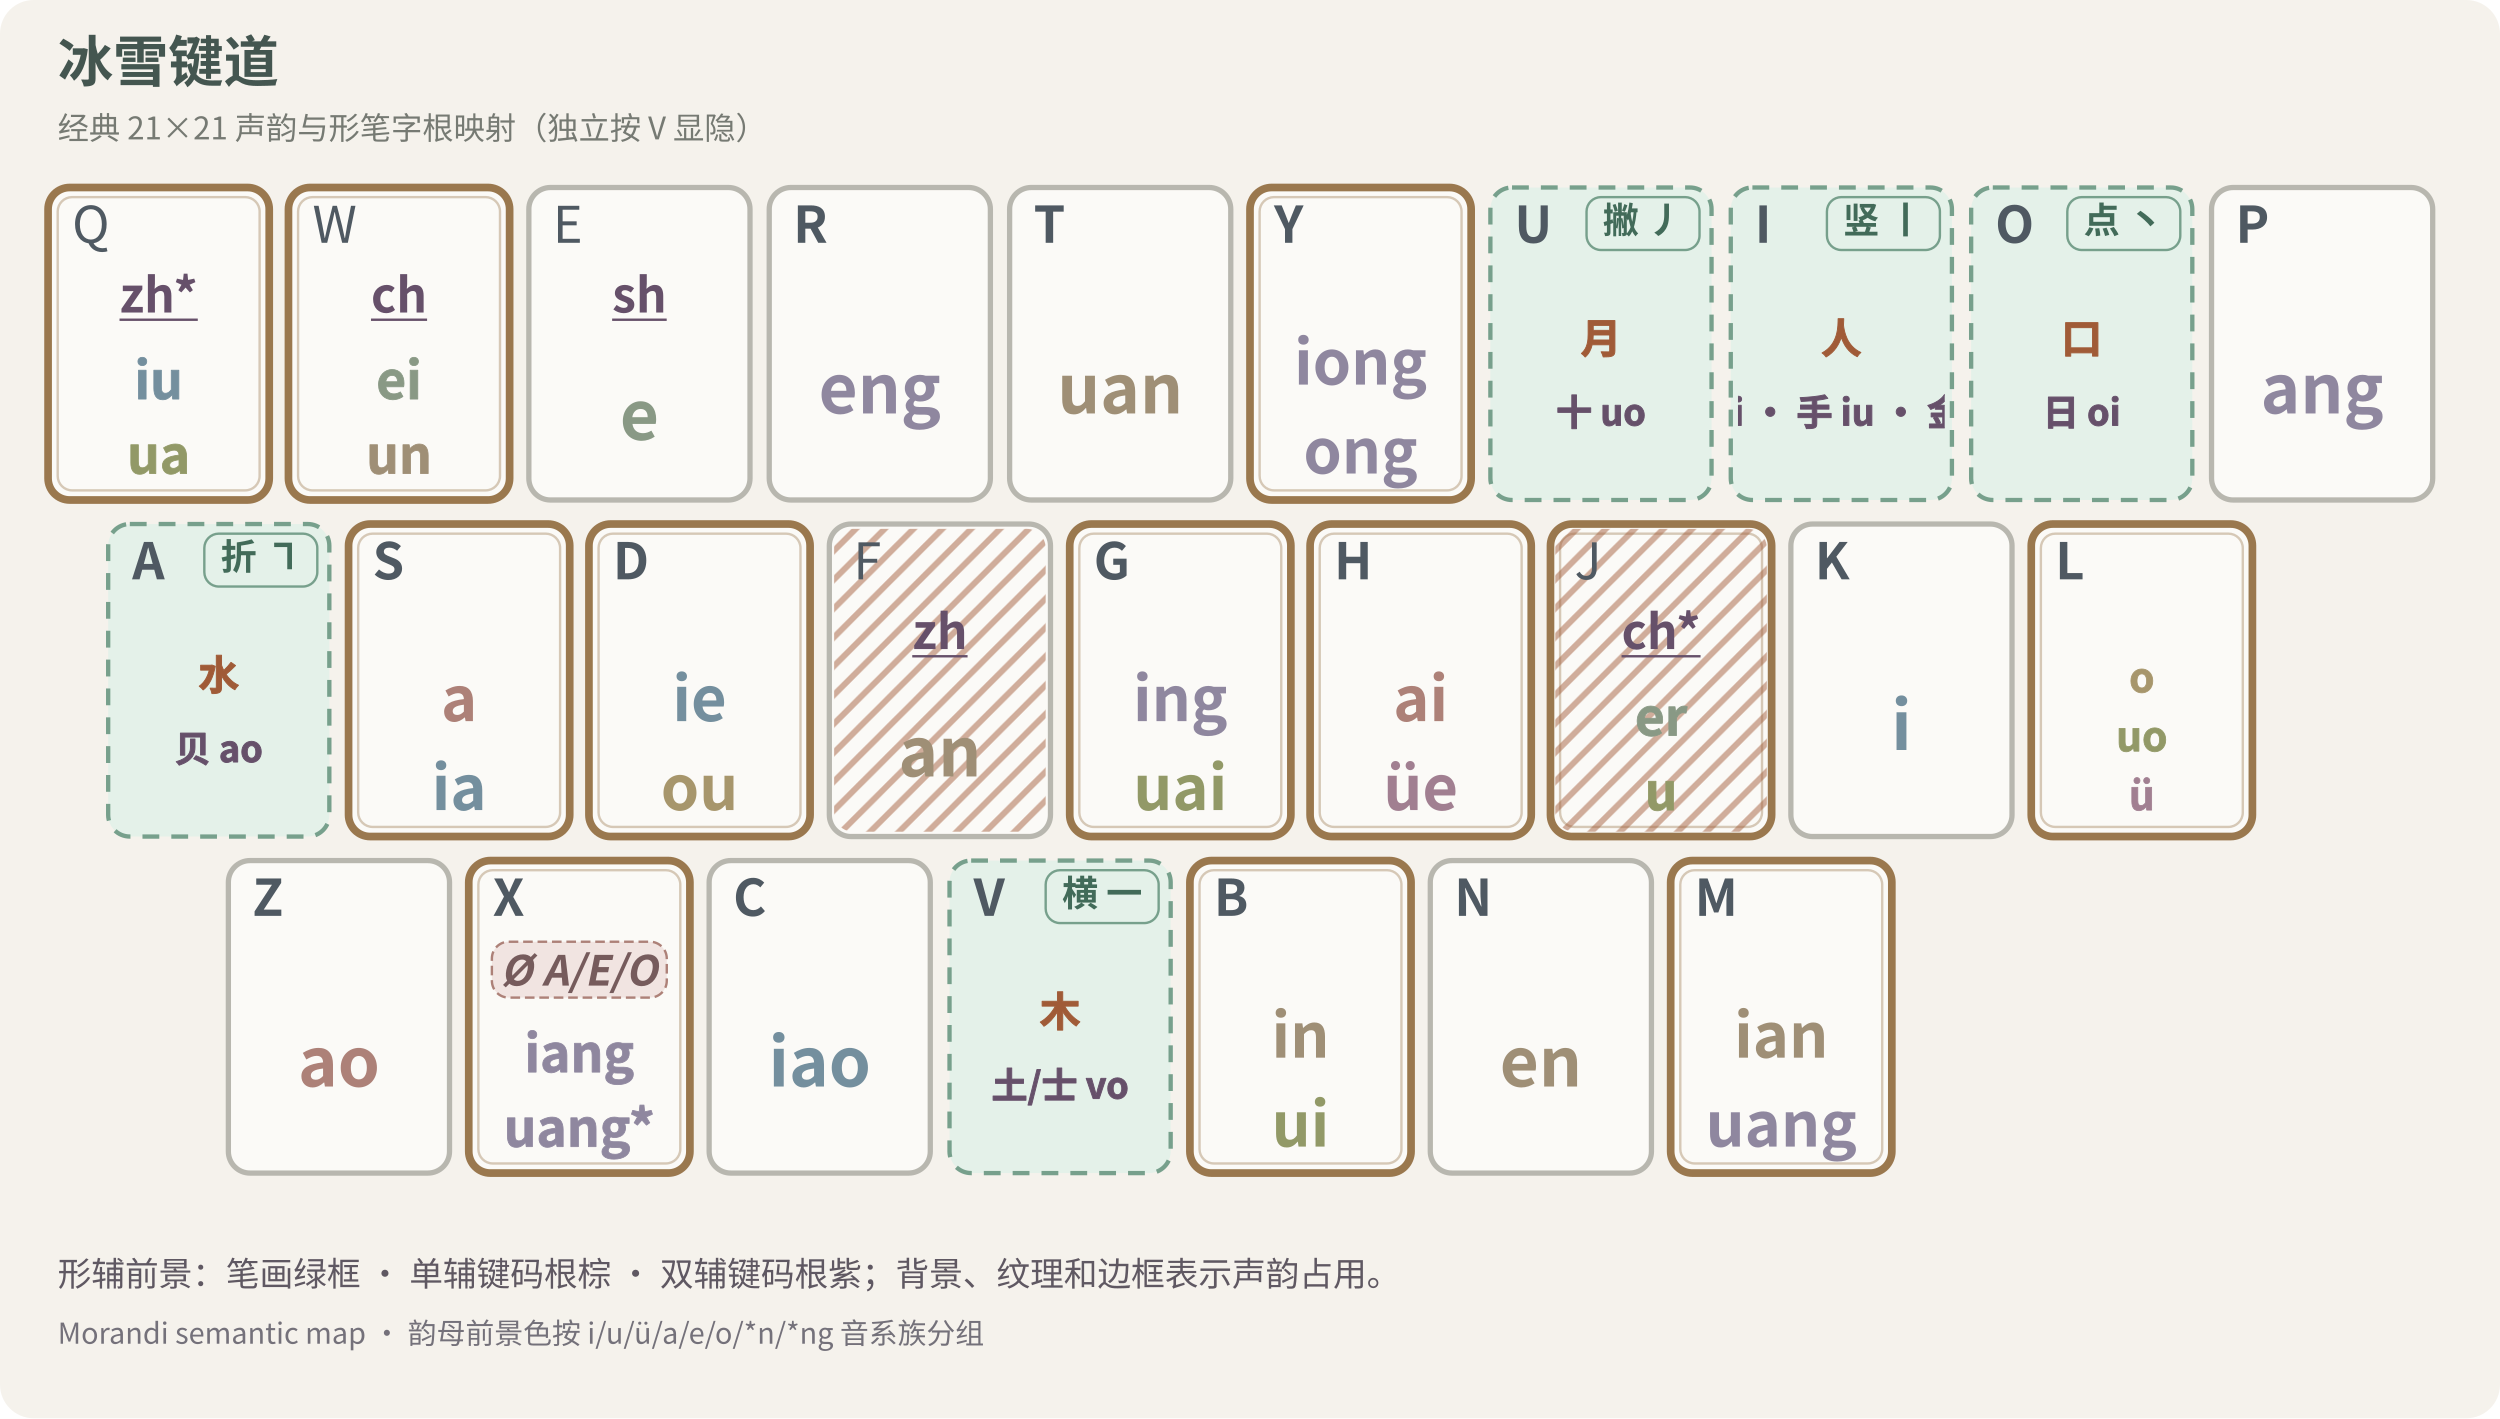
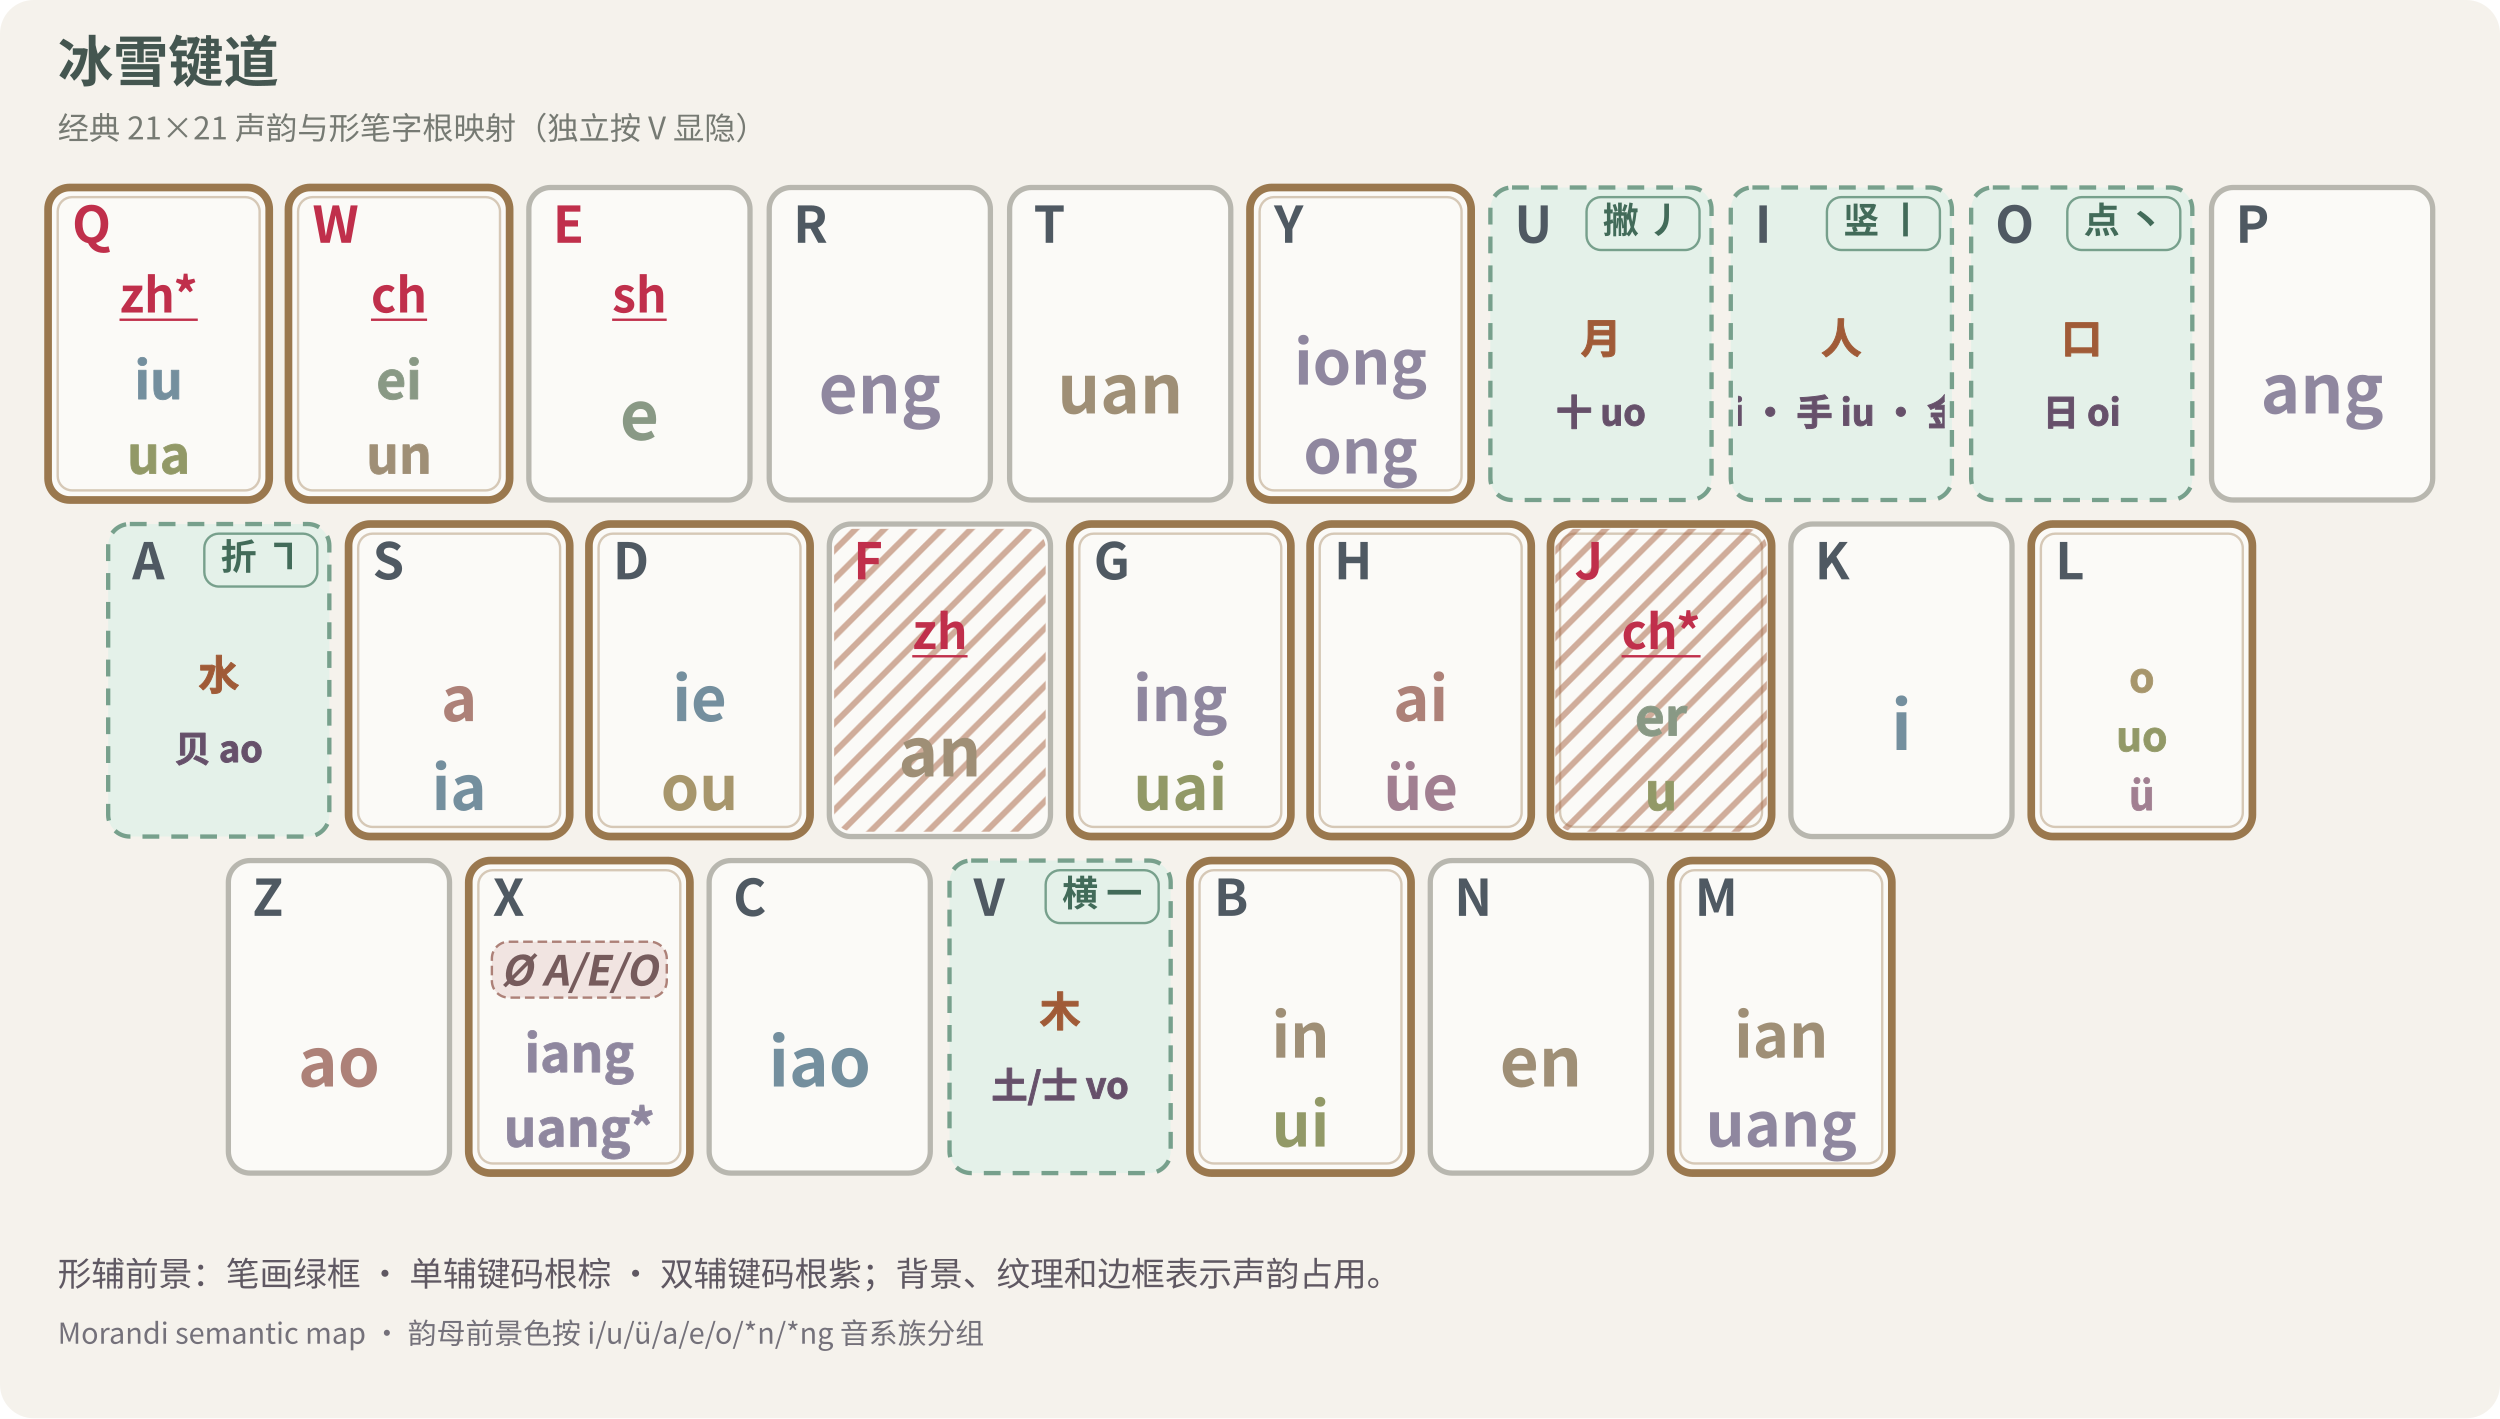
<svg xmlns="http://www.w3.org/2000/svg" class="keysvg nf4-keysvg" viewBox="0 0 1040 590" role="img" aria-labelledby="title desc">
  <defs>
    <pattern id="nf4-both" width="12" height="12" patternUnits="userSpaceOnUse">
      <rect width="12" height="12" fill="#fbfaf7" />
    </pattern>
    <pattern id="nf4-ionly" width="9" height="9" patternUnits="userSpaceOnUse">
      <rect width="9" height="9" fill="#e3eef4" />
      <path d="M2 0V9M7 0V9" stroke="#7399ad" stroke-opacity=".18" />
    </pattern>
    <pattern id="nf4-ronly" width="10" height="10" patternUnits="userSpaceOnUse">
      <rect width="10" height="10" fill="#f6ebd6" />
      <circle cx="3" cy="3" r="1.15" fill="#b39253" fill-opacity=".3" />
    </pattern>
    <pattern id="nf4-none" width="10" height="10" patternUnits="userSpaceOnUse">
      <rect width="10" height="10" fill="#eeece8" />
      <path d="M0 10L10 0" stroke="#aaa6a4" stroke-opacity=".14" />
    </pattern>
    <pattern id="nf4-multi" width="9" height="9" patternUnits="userSpaceOnUse">
      <rect width="9" height="9" fill="#f8efe2" />
      <path d="M-2 2L2-2M0 9L9 0M7 11L11 7" stroke="#9a784e" stroke-width="1.6" stroke-opacity=".27" />
    </pattern>
    <pattern id="nf4-anchor" width="12" height="12" patternUnits="userSpaceOnUse">
      <path d="M-3 3L3-3M0 12L12 0M9 15L15 9" stroke="#a05b37" stroke-width="2.5" stroke-opacity=".48" />
    </pattern>
  </defs>
  <rect width="1040" height="590" rx="14" fill="#f5f2ec" />
  <text x="24" y="34" font-family="Microsoft YaHei UI, Noto Sans CJK SC, sans-serif" font-size="23" fill="#445650" text-anchor="start" font-weight="760">冰雪键道</text>
  <text x="24" y="58" font-family="Microsoft YaHei UI, Noto Sans CJK SC, sans-serif" font-size="13" fill="#767a73" text-anchor="start" font-weight="500">经典 21×21 声韵与形笔字根映射（独立按 V 显隐）</text>
  <g data-key="Q" data-role="sound" data-multi="true">
    <clipPath id="snow_jiandao_classic-clip-0-0">
      <rect x="23" y="81" width="86" height="124" rx="7" />
    </clipPath>
    <rect x="20" y="78" width="92" height="130" rx="9" fill="#fbfaf7" stroke="#9a784e" stroke-width="3.2" />
    <rect x="24" y="82" width="84" height="122" rx="6" fill="none" stroke="#9a784e" stroke-opacity=".38" />
    <g clip-path="url(#snow_jiandao_classic-clip-0-0)">
-       <text x="30" y="101" font-family="Microsoft YaHei UI, Noto Sans CJK SC, sans-serif" font-size="21" fill="#4f5962" text-anchor="start" font-weight="500" data-key-label="true">Q</text>
-       <text x="66" y="130" text-anchor="middle" font-family="Microsoft YaHei UI, Noto Sans CJK SC, sans-serif" font-size="20" font-weight="700" text-decoration="underline" fill="#66506a">zh*</text>
+       <text x="30" y="101" font-family="Microsoft YaHei UI, Noto Sans CJK SC, sans-serif" font-size="21" fill="#c02f4b" text-anchor="start" font-weight="800" data-key-label="true">Q</text>
+       <text x="66" y="130" text-anchor="middle" font-family="Microsoft YaHei UI, Noto Sans CJK SC, sans-serif" font-size="20" font-weight="700" text-decoration="underline" fill="#c02f4b">zh*</text>
      <text x="66" y="166" font-family="Microsoft YaHei UI, Noto Sans CJK SC, sans-serif" font-size="21.39" fill="#748f9e" text-anchor="middle" font-weight="800" data-final="iu" paint-order="stroke" stroke="#748f9e" stroke-width="0.35" stroke-linejoin="round">iu</text>
      <text x="66" y="197" font-family="Microsoft YaHei UI, Noto Sans CJK SC, sans-serif" font-size="21.39" fill="#929967" text-anchor="middle" font-weight="800" data-final="ua" paint-order="stroke" stroke="#929967" stroke-width="0.35" stroke-linejoin="round">ua</text>
    </g>
  </g>
  <g data-key="W" data-role="sound" data-multi="true">
    <clipPath id="snow_jiandao_classic-clip-0-1">
      <rect x="123" y="81" width="86" height="124" rx="7" />
    </clipPath>
    <rect x="120" y="78" width="92" height="130" rx="9" fill="#fbfaf7" stroke="#9a784e" stroke-width="3.2" />
    <rect x="124" y="82" width="84" height="122" rx="6" fill="none" stroke="#9a784e" stroke-opacity=".38" />
    <g clip-path="url(#snow_jiandao_classic-clip-0-1)">
-       <text x="130" y="101" font-family="Microsoft YaHei UI, Noto Sans CJK SC, sans-serif" font-size="21" fill="#4f5962" text-anchor="start" font-weight="500" data-key-label="true">W</text>
-       <text x="166" y="130" text-anchor="middle" font-family="Microsoft YaHei UI, Noto Sans CJK SC, sans-serif" font-size="20" font-weight="700" text-decoration="underline" fill="#66506a">ch</text>
+       <text x="130" y="101" font-family="Microsoft YaHei UI, Noto Sans CJK SC, sans-serif" font-size="21" fill="#c02f4b" text-anchor="start" font-weight="800" data-key-label="true">W</text>
+       <text x="166" y="130" text-anchor="middle" font-family="Microsoft YaHei UI, Noto Sans CJK SC, sans-serif" font-size="20" font-weight="700" text-decoration="underline" fill="#c02f4b">ch</text>
      <text x="166" y="166" font-family="Microsoft YaHei UI, Noto Sans CJK SC, sans-serif" font-size="21.39" fill="#899985" text-anchor="middle" font-weight="800" data-final="ei" paint-order="stroke" stroke="#899985" stroke-width="0.35" stroke-linejoin="round">ei</text>
      <text x="166" y="197" font-family="Microsoft YaHei UI, Noto Sans CJK SC, sans-serif" font-size="21.39" fill="#9f8f76" text-anchor="middle" font-weight="800" data-final="un" paint-order="stroke" stroke="#9f8f76" stroke-width="0.35" stroke-linejoin="round">un</text>
    </g>
  </g>
  <g data-key="E" data-role="sound">
    <clipPath id="snow_jiandao_classic-clip-0-2">
      <rect x="223" y="81" width="86" height="124" rx="7" />
    </clipPath>
    <rect x="220" y="78" width="92" height="130" rx="9" fill="#fbfaf7" stroke="#b8b7af" stroke-width="2.2" />
    <g clip-path="url(#snow_jiandao_classic-clip-0-2)">
-       <text x="230" y="101" font-family="Microsoft YaHei UI, Noto Sans CJK SC, sans-serif" font-size="21" fill="#4f5962" text-anchor="start" font-weight="500" data-key-label="true">E</text>
-       <text x="266" y="130" text-anchor="middle" font-family="Microsoft YaHei UI, Noto Sans CJK SC, sans-serif" font-size="20" font-weight="700" text-decoration="underline" fill="#66506a">sh</text>
+       <text x="230" y="101" font-family="Microsoft YaHei UI, Noto Sans CJK SC, sans-serif" font-size="21" fill="#c02f4b" text-anchor="start" font-weight="800" data-key-label="true">E</text>
+       <text x="266" y="130" text-anchor="middle" font-family="Microsoft YaHei UI, Noto Sans CJK SC, sans-serif" font-size="20" font-weight="700" text-decoration="underline" fill="#c02f4b">sh</text>
      <text x="266" y="183" font-family="Microsoft YaHei UI, Noto Sans CJK SC, sans-serif" font-size="28" fill="#899985" text-anchor="middle" font-weight="600" data-final="e">e</text>
    </g>
  </g>
  <g data-key="R" data-role="sound">
    <clipPath id="snow_jiandao_classic-clip-0-3">
      <rect x="323" y="81" width="86" height="124" rx="7" />
    </clipPath>
    <rect x="320" y="78" width="92" height="130" rx="9" fill="#fbfaf7" stroke="#b8b7af" stroke-width="2.2" />
    <g clip-path="url(#snow_jiandao_classic-clip-0-3)">
      <text x="330" y="101" font-family="Microsoft YaHei UI, Noto Sans CJK SC, sans-serif" font-size="21" fill="#4f5962" text-anchor="start" font-weight="800" data-key-label="true">R</text>
      <text x="366" y="172" font-family="Microsoft YaHei UI, Noto Sans CJK SC, sans-serif" font-size="28" fill="#8f879f" text-anchor="middle" font-weight="600" data-final="eng">eng</text>
    </g>
  </g>
  <g data-key="T" data-role="sound">
    <clipPath id="snow_jiandao_classic-clip-0-4">
      <rect x="423" y="81" width="86" height="124" rx="7" />
    </clipPath>
    <rect x="420" y="78" width="92" height="130" rx="9" fill="#fbfaf7" stroke="#b8b7af" stroke-width="2.2" />
    <g clip-path="url(#snow_jiandao_classic-clip-0-4)">
      <text x="430" y="101" font-family="Microsoft YaHei UI, Noto Sans CJK SC, sans-serif" font-size="21" fill="#4f5962" text-anchor="start" font-weight="800" data-key-label="true">T</text>
      <text x="466" y="172" font-family="Microsoft YaHei UI, Noto Sans CJK SC, sans-serif" font-size="28" fill="#9f8f76" text-anchor="middle" font-weight="600" data-final="uan">uan</text>
    </g>
  </g>
  <g data-key="Y" data-role="sound" data-multi="true">
    <clipPath id="snow_jiandao_classic-clip-0-5">
      <rect x="523" y="81" width="86" height="124" rx="7" />
    </clipPath>
    <rect x="520" y="78" width="92" height="130" rx="9" fill="#fbfaf7" stroke="#9a784e" stroke-width="3.2" />
    <rect x="524" y="82" width="84" height="122" rx="6" fill="none" stroke="#9a784e" stroke-opacity=".38" />
    <g clip-path="url(#snow_jiandao_classic-clip-0-5)">
      <text x="530" y="101" font-family="Microsoft YaHei UI, Noto Sans CJK SC, sans-serif" font-size="21" fill="#4f5962" text-anchor="start" font-weight="800" data-key-label="true">Y</text>
      <text x="566" y="160" font-family="Microsoft YaHei UI, Noto Sans CJK SC, sans-serif" font-size="25.53" fill="#8f879f" text-anchor="middle" font-weight="600" data-final="iong">iong</text>
      <text x="566" y="197" font-family="Microsoft YaHei UI, Noto Sans CJK SC, sans-serif" font-size="25.53" fill="#8f879f" text-anchor="middle" font-weight="600" data-final="ong">ong</text>
    </g>
  </g>
  <g data-key="U" data-role="auxiliary-only">
    <clipPath id="snow_jiandao_classic-clip-0-6">
      <rect x="623" y="81" width="86" height="124" rx="7" />
    </clipPath>
    <rect x="620" y="78" width="92" height="130" rx="9" fill="#e4f1e9" stroke="#77a08c" stroke-width="1.8" stroke-dasharray="7 5" />
    <g clip-path="url(#snow_jiandao_classic-clip-0-6)">
      <text x="630" y="101" font-family="Microsoft YaHei UI, Noto Sans CJK SC, sans-serif" font-size="21" fill="#4f5962" text-anchor="start" font-weight="800" data-key-label="true">U</text>
      <g data-aux-badge="stroke">
        <rect x="660" y="82" width="47" height="22" rx="6" fill="#e4f1e9" stroke="#77a08c" />
        <text x="683.5" y="97" font-family="Microsoft YaHei UI, Noto Sans CJK SC, sans-serif" font-size="15" fill="#426b59" text-anchor="middle" font-weight="750" data-aux-kind="stroke">撇 丿</text>
      </g>
      <text x="666" y="147" font-family="Microsoft YaHei UI, Noto Sans CJK SC, sans-serif" font-size="17" fill="#a05b37" text-anchor="middle" font-weight="800" data-aux-kind="single-root" paint-order="stroke" stroke="#a05b37" stroke-width="0.4" stroke-linejoin="round">月</text>
      <text x="666" y="177" font-family="Microsoft YaHei UI, Noto Sans CJK SC, sans-serif" font-size="15" fill="#66506a" text-anchor="middle" font-weight="800" data-aux-kind="double-root" paint-order="stroke" stroke="#66506a" stroke-width="0.4" stroke-linejoin="round">十 uo</text>
    </g>
  </g>
  <g data-key="I" data-role="auxiliary-only">
    <clipPath id="snow_jiandao_classic-clip-0-7">
      <rect x="723" y="81" width="86" height="124" rx="7" />
    </clipPath>
    <rect x="720" y="78" width="92" height="130" rx="9" fill="#e4f1e9" stroke="#77a08c" stroke-width="1.8" stroke-dasharray="7 5" />
    <g clip-path="url(#snow_jiandao_classic-clip-0-7)">
      <text x="730" y="101" font-family="Microsoft YaHei UI, Noto Sans CJK SC, sans-serif" font-size="21" fill="#4f5962" text-anchor="start" font-weight="800" data-key-label="true">I</text>
      <g data-aux-badge="stroke">
        <rect x="760" y="82" width="47" height="22" rx="6" fill="#e4f1e9" stroke="#77a08c" />
        <text x="783.5" y="97" font-family="Microsoft YaHei UI, Noto Sans CJK SC, sans-serif" font-size="15" fill="#426b59" text-anchor="middle" font-weight="750" data-aux-kind="stroke">竖 丨</text>
      </g>
      <text x="766" y="147" font-family="Microsoft YaHei UI, Noto Sans CJK SC, sans-serif" font-size="17" fill="#a05b37" text-anchor="middle" font-weight="800" data-aux-kind="single-root" paint-order="stroke" stroke="#a05b37" stroke-width="0.4" stroke-linejoin="round">人</text>
      <text x="766" y="177" font-family="Microsoft YaHei UI, Noto Sans CJK SC, sans-serif" font-size="15" fill="#66506a" text-anchor="middle" font-weight="800" data-aux-kind="double-root" textLength="76" lengthAdjust="spacingAndGlyphs" paint-order="stroke" stroke="#66506a" stroke-width="0.4" stroke-linejoin="round">艹 ii · 手 iu · 金 io</text>
    </g>
  </g>
  <g data-key="O" data-role="auxiliary-only">
    <clipPath id="snow_jiandao_classic-clip-0-8">
      <rect x="823" y="81" width="86" height="124" rx="7" />
    </clipPath>
    <rect x="820" y="78" width="92" height="130" rx="9" fill="#e4f1e9" stroke="#77a08c" stroke-width="1.8" stroke-dasharray="7 5" />
    <g clip-path="url(#snow_jiandao_classic-clip-0-8)">
      <text x="830" y="101" font-family="Microsoft YaHei UI, Noto Sans CJK SC, sans-serif" font-size="21" fill="#4f5962" text-anchor="start" font-weight="800" data-key-label="true">O</text>
      <g data-aux-badge="stroke">
        <rect x="860" y="82" width="47" height="22" rx="6" fill="#e4f1e9" stroke="#77a08c" />
        <text x="883.5" y="97" font-family="Microsoft YaHei UI, Noto Sans CJK SC, sans-serif" font-size="15" fill="#426b59" text-anchor="middle" font-weight="750" data-aux-kind="stroke">点 丶</text>
      </g>
      <text x="866" y="147" font-family="Microsoft YaHei UI, Noto Sans CJK SC, sans-serif" font-size="17" fill="#a05b37" text-anchor="middle" font-weight="800" data-aux-kind="single-root" paint-order="stroke" stroke="#a05b37" stroke-width="0.4" stroke-linejoin="round">口</text>
      <text x="866" y="177" font-family="Microsoft YaHei UI, Noto Sans CJK SC, sans-serif" font-size="15" fill="#66506a" text-anchor="middle" font-weight="800" data-aux-kind="double-root" paint-order="stroke" stroke="#66506a" stroke-width="0.4" stroke-linejoin="round">日 oi</text>
    </g>
  </g>
  <g data-key="P" data-role="sound">
    <clipPath id="snow_jiandao_classic-clip-0-9">
      <rect x="923" y="81" width="86" height="124" rx="7" />
    </clipPath>
    <rect x="920" y="78" width="92" height="130" rx="9" fill="#fbfaf7" stroke="#b8b7af" stroke-width="2.2" />
    <g clip-path="url(#snow_jiandao_classic-clip-0-9)">
      <text x="930" y="101" font-family="Microsoft YaHei UI, Noto Sans CJK SC, sans-serif" font-size="21" fill="#4f5962" text-anchor="start" font-weight="800" data-key-label="true">P</text>
      <text x="966" y="172" font-family="Microsoft YaHei UI, Noto Sans CJK SC, sans-serif" font-size="28" fill="#8f879f" text-anchor="middle" font-weight="600" data-final="ang">ang</text>
    </g>
  </g>
  <g data-key="A" data-role="auxiliary-only">
    <clipPath id="snow_jiandao_classic-clip-1-0">
      <rect x="48" y="221" width="86" height="124" rx="7" />
    </clipPath>
    <rect x="45" y="218" width="92" height="130" rx="9" fill="#e4f1e9" stroke="#77a08c" stroke-width="1.8" stroke-dasharray="7 5" />
    <g clip-path="url(#snow_jiandao_classic-clip-1-0)">
      <text x="55" y="241" font-family="Microsoft YaHei UI, Noto Sans CJK SC, sans-serif" font-size="21" fill="#4f5962" text-anchor="start" font-weight="800" data-key-label="true">A</text>
      <g data-aux-badge="stroke">
        <rect x="85" y="222" width="47" height="22" rx="6" fill="#e4f1e9" stroke="#77a08c" />
        <text x="108.5" y="237" font-family="Microsoft YaHei UI, Noto Sans CJK SC, sans-serif" font-size="15" fill="#426b59" text-anchor="middle" font-weight="750" data-aux-kind="stroke">折 ㇕</text>
      </g>
      <text x="91" y="287" font-family="Microsoft YaHei UI, Noto Sans CJK SC, sans-serif" font-size="17" fill="#a05b37" text-anchor="middle" font-weight="800" data-aux-kind="single-root" paint-order="stroke" stroke="#a05b37" stroke-width="0.4" stroke-linejoin="round">水</text>
      <text x="91" y="317" font-family="Microsoft YaHei UI, Noto Sans CJK SC, sans-serif" font-size="15" fill="#66506a" text-anchor="middle" font-weight="800" data-aux-kind="double-root" paint-order="stroke" stroke="#66506a" stroke-width="0.4" stroke-linejoin="round">贝 ao</text>
    </g>
  </g>
  <g data-key="S" data-role="sound" data-multi="true">
    <clipPath id="snow_jiandao_classic-clip-1-1">
      <rect x="148" y="221" width="86" height="124" rx="7" />
    </clipPath>
    <rect x="145" y="218" width="92" height="130" rx="9" fill="#fbfaf7" stroke="#9a784e" stroke-width="3.2" />
    <rect x="149" y="222" width="84" height="122" rx="6" fill="none" stroke="#9a784e" stroke-opacity=".38" />
    <g clip-path="url(#snow_jiandao_classic-clip-1-1)">
      <text x="155" y="241" font-family="Microsoft YaHei UI, Noto Sans CJK SC, sans-serif" font-size="21" fill="#4f5962" text-anchor="start" font-weight="800" data-key-label="true">S</text>
      <text x="191" y="300" font-family="Microsoft YaHei UI, Noto Sans CJK SC, sans-serif" font-size="25.53" fill="#ad8178" text-anchor="middle" font-weight="600" data-final="a">a</text>
      <text x="191" y="337" font-family="Microsoft YaHei UI, Noto Sans CJK SC, sans-serif" font-size="25.53" fill="#748f9e" text-anchor="middle" font-weight="600" data-final="ia">ia</text>
    </g>
  </g>
  <g data-key="D" data-role="sound" data-multi="true">
    <clipPath id="snow_jiandao_classic-clip-1-2">
      <rect x="248" y="221" width="86" height="124" rx="7" />
    </clipPath>
    <rect x="245" y="218" width="92" height="130" rx="9" fill="#fbfaf7" stroke="#9a784e" stroke-width="3.2" />
    <rect x="249" y="222" width="84" height="122" rx="6" fill="none" stroke="#9a784e" stroke-opacity=".38" />
    <g clip-path="url(#snow_jiandao_classic-clip-1-2)">
      <text x="255" y="241" font-family="Microsoft YaHei UI, Noto Sans CJK SC, sans-serif" font-size="21" fill="#4f5962" text-anchor="start" font-weight="800" data-key-label="true">D</text>
      <text x="291" y="300" font-family="Microsoft YaHei UI, Noto Sans CJK SC, sans-serif" font-size="25.53" fill="#748f9e" text-anchor="middle" font-weight="600" data-final="ie">ie</text>
      <text x="291" y="337" font-family="Microsoft YaHei UI, Noto Sans CJK SC, sans-serif" font-size="25.53" fill="#a7966c" text-anchor="middle" font-weight="600" data-final="ou">ou</text>
    </g>
  </g>
  <g data-key="F" data-role="sound">
    <clipPath id="snow_jiandao_classic-clip-1-3">
      <rect x="348" y="221" width="86" height="124" rx="7" />
    </clipPath>
    <rect x="345" y="218" width="92" height="130" rx="9" fill="#fbfaf7" stroke="#b8b7af" stroke-width="2.2" />
    <rect x="347" y="220" width="88" height="126" rx="8" fill="url(#nf4-anchor)" pointer-events="none" />
    <g clip-path="url(#snow_jiandao_classic-clip-1-3)">
-       <text x="355" y="241" font-family="Microsoft YaHei UI, Noto Sans CJK SC, sans-serif" font-size="21" fill="#4f5962" text-anchor="start" font-weight="500" data-key-label="true">F</text>
-       <text x="391" y="270" text-anchor="middle" font-family="Microsoft YaHei UI, Noto Sans CJK SC, sans-serif" font-size="20" font-weight="700" text-decoration="underline" fill="#66506a">zh</text>
+       <text x="355" y="241" font-family="Microsoft YaHei UI, Noto Sans CJK SC, sans-serif" font-size="21" fill="#c02f4b" text-anchor="start" font-weight="800" data-key-label="true">F</text>
+       <text x="391" y="270" text-anchor="middle" font-family="Microsoft YaHei UI, Noto Sans CJK SC, sans-serif" font-size="20" font-weight="700" text-decoration="underline" fill="#c02f4b">zh</text>
      <text x="391" y="323" font-family="Microsoft YaHei UI, Noto Sans CJK SC, sans-serif" font-size="28" fill="#9f8f76" text-anchor="middle" font-weight="600" data-final="an">an</text>
    </g>
  </g>
  <g data-key="G" data-role="sound" data-multi="true">
    <clipPath id="snow_jiandao_classic-clip-1-4">
      <rect x="448" y="221" width="86" height="124" rx="7" />
    </clipPath>
    <rect x="445" y="218" width="92" height="130" rx="9" fill="#fbfaf7" stroke="#9a784e" stroke-width="3.2" />
    <rect x="449" y="222" width="84" height="122" rx="6" fill="none" stroke="#9a784e" stroke-opacity=".38" />
    <g clip-path="url(#snow_jiandao_classic-clip-1-4)">
      <text x="455" y="241" font-family="Microsoft YaHei UI, Noto Sans CJK SC, sans-serif" font-size="21" fill="#4f5962" text-anchor="start" font-weight="800" data-key-label="true">G</text>
      <text x="491" y="300" font-family="Microsoft YaHei UI, Noto Sans CJK SC, sans-serif" font-size="25.53" fill="#8f879f" text-anchor="middle" font-weight="600" data-final="ing">ing</text>
      <text x="491" y="337" font-family="Microsoft YaHei UI, Noto Sans CJK SC, sans-serif" font-size="25.53" fill="#929967" text-anchor="middle" font-weight="600" data-final="uai">uai</text>
    </g>
  </g>
  <g data-key="H" data-role="sound" data-multi="true">
    <clipPath id="snow_jiandao_classic-clip-1-5">
      <rect x="548" y="221" width="86" height="124" rx="7" />
    </clipPath>
    <rect x="545" y="218" width="92" height="130" rx="9" fill="#fbfaf7" stroke="#9a784e" stroke-width="3.2" />
    <rect x="549" y="222" width="84" height="122" rx="6" fill="none" stroke="#9a784e" stroke-opacity=".38" />
    <g clip-path="url(#snow_jiandao_classic-clip-1-5)">
      <text x="555" y="241" font-family="Microsoft YaHei UI, Noto Sans CJK SC, sans-serif" font-size="21" fill="#4f5962" text-anchor="start" font-weight="800" data-key-label="true">H</text>
      <text x="591" y="300" font-family="Microsoft YaHei UI, Noto Sans CJK SC, sans-serif" font-size="25.53" fill="#ad8178" text-anchor="middle" font-weight="600" data-final="ai">ai</text>
      <text x="591" y="337" font-family="Microsoft YaHei UI, Noto Sans CJK SC, sans-serif" font-size="25.53" fill="#a17f91" text-anchor="middle" font-weight="600" data-final="ve">üe</text>
    </g>
  </g>
  <g data-key="J" data-role="sound" data-multi="true">
    <clipPath id="snow_jiandao_classic-clip-1-6">
      <rect x="648" y="221" width="86" height="124" rx="7" />
    </clipPath>
    <rect x="645" y="218" width="92" height="130" rx="9" fill="#fbfaf7" stroke="#9a784e" stroke-width="3.2" />
    <rect x="649" y="222" width="84" height="122" rx="6" fill="none" stroke="#9a784e" stroke-opacity=".38" />
    <rect x="647" y="220" width="88" height="126" rx="8" fill="url(#nf4-anchor)" pointer-events="none" />
    <g clip-path="url(#snow_jiandao_classic-clip-1-6)">
-       <text x="655" y="241" font-family="Microsoft YaHei UI, Noto Sans CJK SC, sans-serif" font-size="21" fill="#4f5962" text-anchor="start" font-weight="500" data-key-label="true">J</text>
-       <text x="691" y="270" text-anchor="middle" font-family="Microsoft YaHei UI, Noto Sans CJK SC, sans-serif" font-size="20" font-weight="700" text-decoration="underline" fill="#66506a">ch*</text>
+       <text x="655" y="241" font-family="Microsoft YaHei UI, Noto Sans CJK SC, sans-serif" font-size="21" fill="#c02f4b" text-anchor="start" font-weight="800" data-key-label="true">J</text>
+       <text x="691" y="270" text-anchor="middle" font-family="Microsoft YaHei UI, Noto Sans CJK SC, sans-serif" font-size="20" font-weight="700" text-decoration="underline" fill="#c02f4b">ch*</text>
      <text x="691" y="306" font-family="Microsoft YaHei UI, Noto Sans CJK SC, sans-serif" font-size="21.39" fill="#899985" text-anchor="middle" font-weight="800" data-final="er" paint-order="stroke" stroke="#899985" stroke-width="0.35" stroke-linejoin="round">er</text>
      <text x="691" y="337" font-family="Microsoft YaHei UI, Noto Sans CJK SC, sans-serif" font-size="21.39" fill="#929967" text-anchor="middle" font-weight="800" data-final="u" paint-order="stroke" stroke="#929967" stroke-width="0.35" stroke-linejoin="round">u</text>
    </g>
  </g>
  <g data-key="K" data-role="sound">
    <clipPath id="snow_jiandao_classic-clip-1-7">
      <rect x="748" y="221" width="86" height="124" rx="7" />
    </clipPath>
    <rect x="745" y="218" width="92" height="130" rx="9" fill="#fbfaf7" stroke="#b8b7af" stroke-width="2.2" />
    <g clip-path="url(#snow_jiandao_classic-clip-1-7)">
      <text x="755" y="241" font-family="Microsoft YaHei UI, Noto Sans CJK SC, sans-serif" font-size="21" fill="#4f5962" text-anchor="start" font-weight="800" data-key-label="true">K</text>
      <text x="791" y="312" font-family="Microsoft YaHei UI, Noto Sans CJK SC, sans-serif" font-size="28" fill="#748f9e" text-anchor="middle" font-weight="600" data-final="i">i</text>
    </g>
  </g>
  <g data-key="L" data-role="sound" data-multi="true">
    <clipPath id="snow_jiandao_classic-clip-1-8">
      <rect x="848" y="221" width="86" height="124" rx="7" />
    </clipPath>
    <rect x="845" y="218" width="92" height="130" rx="9" fill="#fbfaf7" stroke="#9a784e" stroke-width="3.2" />
    <rect x="849" y="222" width="84" height="122" rx="6" fill="none" stroke="#9a784e" stroke-opacity=".38" />
    <g clip-path="url(#snow_jiandao_classic-clip-1-8)">
      <text x="855" y="241" font-family="Microsoft YaHei UI, Noto Sans CJK SC, sans-serif" font-size="21" fill="#4f5962" text-anchor="start" font-weight="800" data-key-label="true">L</text>
      <text x="891" y="288" font-family="Microsoft YaHei UI, Noto Sans CJK SC, sans-serif" font-size="16.905" fill="#a7966c" text-anchor="middle" font-weight="800" data-final="o" paint-order="stroke" stroke="#a7966c" stroke-width="0.35" stroke-linejoin="round">o</text>
      <text x="891" y="312.5" font-family="Microsoft YaHei UI, Noto Sans CJK SC, sans-serif" font-size="16.905" fill="#929967" text-anchor="middle" font-weight="800" data-final="uo" paint-order="stroke" stroke="#929967" stroke-width="0.35" stroke-linejoin="round">uo</text>
      <text x="891" y="337" font-family="Microsoft YaHei UI, Noto Sans CJK SC, sans-serif" font-size="16.905" fill="#a17f91" text-anchor="middle" font-weight="800" data-final="v" paint-order="stroke" stroke="#a17f91" stroke-width="0.35" stroke-linejoin="round">ü</text>
    </g>
  </g>
  <g data-key="Z" data-role="sound">
    <clipPath id="snow_jiandao_classic-clip-2-0">
      <rect x="98" y="361" width="86" height="124" rx="7" />
    </clipPath>
    <rect x="95" y="358" width="92" height="130" rx="9" fill="#fbfaf7" stroke="#b8b7af" stroke-width="2.2" />
    <g clip-path="url(#snow_jiandao_classic-clip-2-0)">
      <text x="105" y="381" font-family="Microsoft YaHei UI, Noto Sans CJK SC, sans-serif" font-size="21" fill="#4f5962" text-anchor="start" font-weight="800" data-key-label="true">Z</text>
      <text x="141" y="452" font-family="Microsoft YaHei UI, Noto Sans CJK SC, sans-serif" font-size="28" fill="#ad8178" text-anchor="middle" font-weight="600" data-final="ao">ao</text>
    </g>
  </g>
  <g data-key="X" data-role="sound" data-multi="true">
    <clipPath id="snow_jiandao_classic-clip-2-1">
      <rect x="198" y="361" width="86" height="124" rx="7" />
    </clipPath>
    <rect x="195" y="358" width="92" height="130" rx="9" fill="#fbfaf7" stroke="#9a784e" stroke-width="3.2" />
    <rect x="199" y="362" width="84" height="122" rx="6" fill="none" stroke="#9a784e" stroke-opacity=".38" />
    <g clip-path="url(#snow_jiandao_classic-clip-2-1)">
      <text x="205" y="381" font-family="Microsoft YaHei UI, Noto Sans CJK SC, sans-serif" font-size="21" fill="#4f5962" text-anchor="start" font-weight="800" data-key-label="true">X</text>
      <rect x="204.621" y="391.759" width="72.759" height="23.241" rx="7" fill="#f1e4e1" stroke="#ad8178" stroke-dasharray="4 2" />
      <text x="241" y="410" text-anchor="middle" font-family="Microsoft YaHei UI, Noto Sans CJK SC, sans-serif" font-size="17.241" font-weight="700" font-style="italic" fill="#765b5c">Ø A/E/O</text>
      <text x="241" y="446" font-family="Microsoft YaHei UI, Noto Sans CJK SC, sans-serif" font-size="21.39" fill="#8f879f" text-anchor="middle" font-weight="800" data-final="iang" paint-order="stroke" stroke="#8f879f" stroke-width="0.35" stroke-linejoin="round">iang</text>
      <text x="241" y="477" font-family="Microsoft YaHei UI, Noto Sans CJK SC, sans-serif" font-size="21.39" fill="#8f879f" text-anchor="middle" font-weight="800" data-final="uang*" paint-order="stroke" stroke="#8f879f" stroke-width="0.35" stroke-linejoin="round">uang*</text>
    </g>
  </g>
  <g data-key="C" data-role="sound">
    <clipPath id="snow_jiandao_classic-clip-2-2">
      <rect x="298" y="361" width="86" height="124" rx="7" />
    </clipPath>
    <rect x="295" y="358" width="92" height="130" rx="9" fill="#fbfaf7" stroke="#b8b7af" stroke-width="2.2" />
    <g clip-path="url(#snow_jiandao_classic-clip-2-2)">
      <text x="305" y="381" font-family="Microsoft YaHei UI, Noto Sans CJK SC, sans-serif" font-size="21" fill="#4f5962" text-anchor="start" font-weight="800" data-key-label="true">C</text>
      <text x="341" y="452" font-family="Microsoft YaHei UI, Noto Sans CJK SC, sans-serif" font-size="28" fill="#748f9e" text-anchor="middle" font-weight="600" data-final="iao">iao</text>
    </g>
  </g>
  <g data-key="V" data-role="auxiliary-only">
    <clipPath id="snow_jiandao_classic-clip-2-3">
      <rect x="398" y="361" width="86" height="124" rx="7" />
    </clipPath>
    <rect x="395" y="358" width="92" height="130" rx="9" fill="#e4f1e9" stroke="#77a08c" stroke-width="1.8" stroke-dasharray="7 5" />
    <g clip-path="url(#snow_jiandao_classic-clip-2-3)">
      <text x="405" y="381" font-family="Microsoft YaHei UI, Noto Sans CJK SC, sans-serif" font-size="21" fill="#4f5962" text-anchor="start" font-weight="800" data-key-label="true">V</text>
      <g data-aux-badge="stroke">
        <rect x="435" y="362" width="47" height="22" rx="6" fill="#e4f1e9" stroke="#77a08c" />
        <text x="458.5" y="377" font-family="Microsoft YaHei UI, Noto Sans CJK SC, sans-serif" font-size="15" fill="#426b59" text-anchor="middle" font-weight="750" data-aux-kind="stroke">横 一</text>
      </g>
      <text x="441" y="427" font-family="Microsoft YaHei UI, Noto Sans CJK SC, sans-serif" font-size="17" fill="#a05b37" text-anchor="middle" font-weight="800" data-aux-kind="single-root" paint-order="stroke" stroke="#a05b37" stroke-width="0.4" stroke-linejoin="round">木</text>
      <text x="441" y="457" font-family="Microsoft YaHei UI, Noto Sans CJK SC, sans-serif" font-size="15" fill="#66506a" text-anchor="middle" font-weight="800" data-aux-kind="double-root" paint-order="stroke" stroke="#66506a" stroke-width="0.4" stroke-linejoin="round">土/士 vo</text>
    </g>
  </g>
  <g data-key="B" data-role="sound" data-multi="true">
    <clipPath id="snow_jiandao_classic-clip-2-4">
      <rect x="498" y="361" width="86" height="124" rx="7" />
    </clipPath>
    <rect x="495" y="358" width="92" height="130" rx="9" fill="#fbfaf7" stroke="#9a784e" stroke-width="3.2" />
    <rect x="499" y="362" width="84" height="122" rx="6" fill="none" stroke="#9a784e" stroke-opacity=".38" />
    <g clip-path="url(#snow_jiandao_classic-clip-2-4)">
      <text x="505" y="381" font-family="Microsoft YaHei UI, Noto Sans CJK SC, sans-serif" font-size="21" fill="#4f5962" text-anchor="start" font-weight="800" data-key-label="true">B</text>
      <text x="541" y="440" font-family="Microsoft YaHei UI, Noto Sans CJK SC, sans-serif" font-size="25.53" fill="#9f8f76" text-anchor="middle" font-weight="600" data-final="in">in</text>
      <text x="541" y="477" font-family="Microsoft YaHei UI, Noto Sans CJK SC, sans-serif" font-size="25.53" fill="#929967" text-anchor="middle" font-weight="600" data-final="ui">ui</text>
    </g>
  </g>
  <g data-key="N" data-role="sound">
    <clipPath id="snow_jiandao_classic-clip-2-5">
      <rect x="598" y="361" width="86" height="124" rx="7" />
    </clipPath>
    <rect x="595" y="358" width="92" height="130" rx="9" fill="#fbfaf7" stroke="#b8b7af" stroke-width="2.2" />
    <g clip-path="url(#snow_jiandao_classic-clip-2-5)">
      <text x="605" y="381" font-family="Microsoft YaHei UI, Noto Sans CJK SC, sans-serif" font-size="21" fill="#4f5962" text-anchor="start" font-weight="800" data-key-label="true">N</text>
      <text x="641" y="452" font-family="Microsoft YaHei UI, Noto Sans CJK SC, sans-serif" font-size="28" fill="#9f8f76" text-anchor="middle" font-weight="600" data-final="en">en</text>
    </g>
  </g>
  <g data-key="M" data-role="sound" data-multi="true">
    <clipPath id="snow_jiandao_classic-clip-2-6">
      <rect x="698" y="361" width="86" height="124" rx="7" />
    </clipPath>
    <rect x="695" y="358" width="92" height="130" rx="9" fill="#fbfaf7" stroke="#9a784e" stroke-width="3.2" />
    <rect x="699" y="362" width="84" height="122" rx="6" fill="none" stroke="#9a784e" stroke-opacity=".38" />
    <g clip-path="url(#snow_jiandao_classic-clip-2-6)">
      <text x="705" y="381" font-family="Microsoft YaHei UI, Noto Sans CJK SC, sans-serif" font-size="21" fill="#4f5962" text-anchor="start" font-weight="800" data-key-label="true">M</text>
      <text x="741" y="440" font-family="Microsoft YaHei UI, Noto Sans CJK SC, sans-serif" font-size="25.53" fill="#9f8f76" text-anchor="middle" font-weight="600" data-final="ian">ian</text>
      <text x="741" y="477" font-family="Microsoft YaHei UI, Noto Sans CJK SC, sans-serif" font-size="25.53" fill="#8f879f" text-anchor="middle" font-weight="600" data-final="uang">uang</text>
    </g>
  </g>
  <text x="24" y="535" font-family="Microsoft YaHei UI, Noto Sans CJK SC, sans-serif" font-size="14" fill="#5f5862" text-anchor="start" font-weight="500">形辅前景：笔画绿框 · 单辅键码根棕 · 双辅键码根紫；背景、纹理和边框表示声韵占用。</text>
  <text x="24" y="559" font-family="Microsoft YaHei UI, Noto Sans CJK SC, sans-serif" font-size="12" fill="#74717a" text-anchor="start" font-weight="500">Morandi semantic map · 韵母前景色按 i/u/ü/a/e/o/*n/*ng 音系族分组</text>
</svg>
